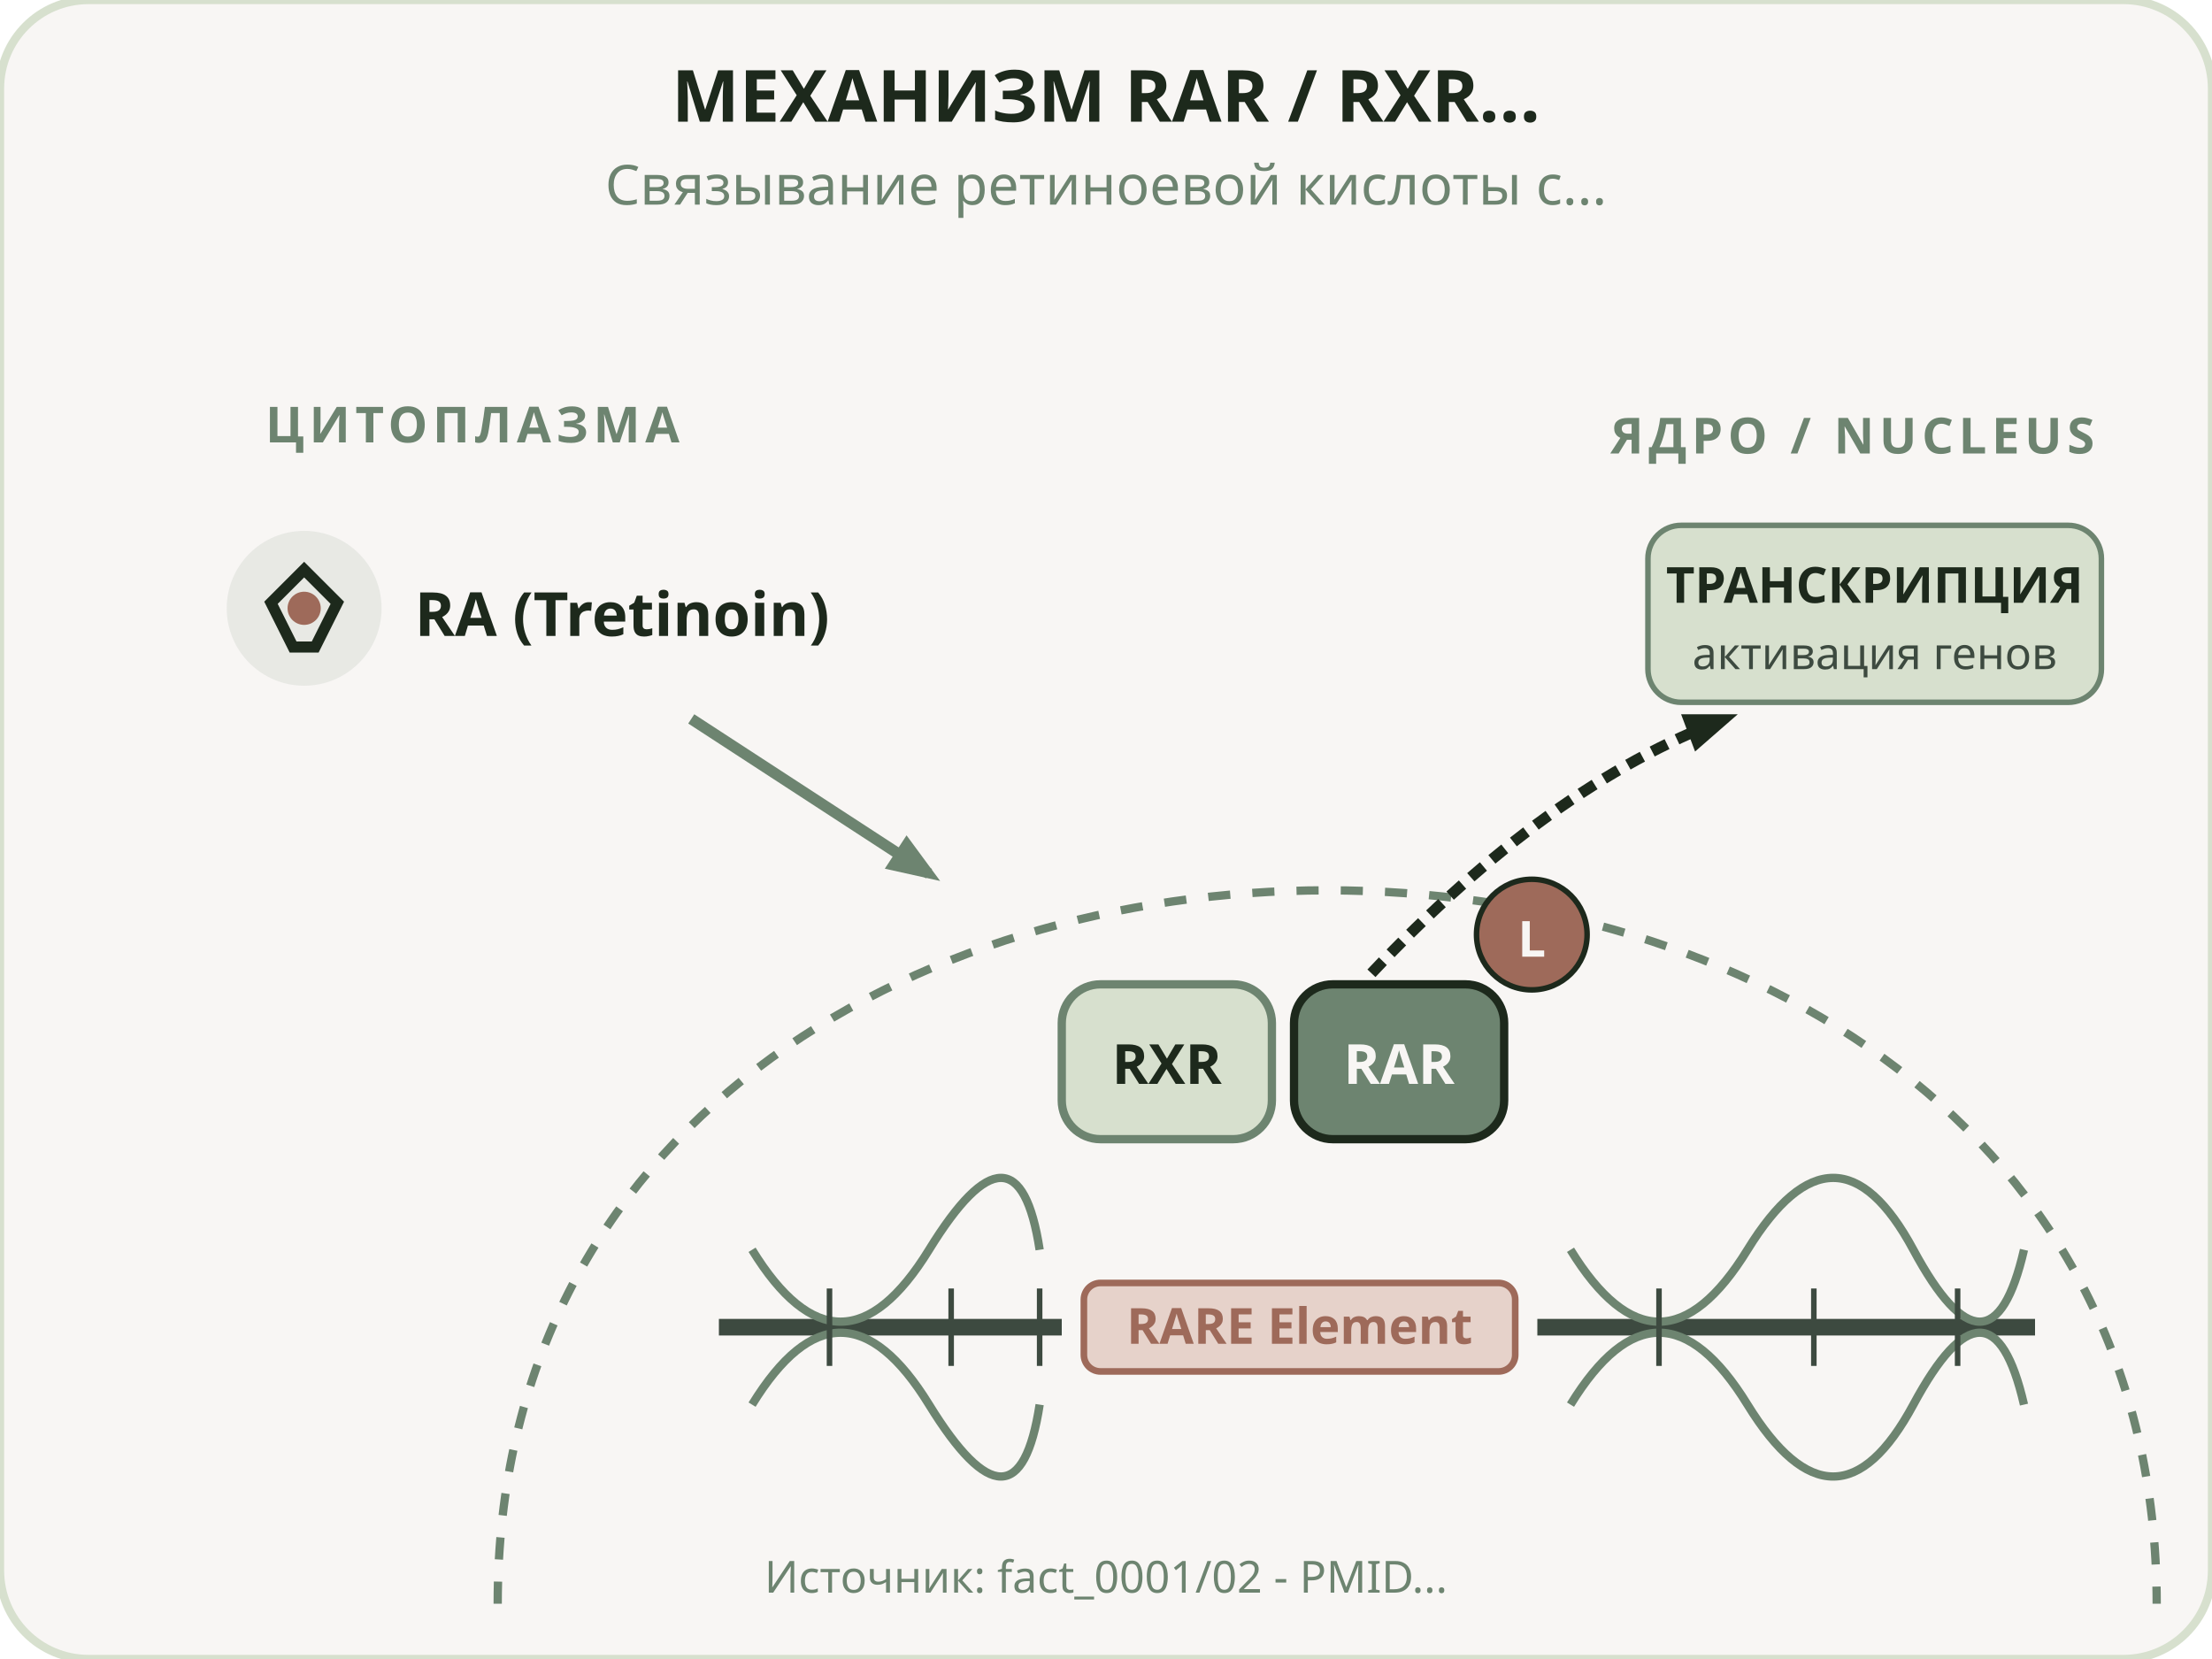
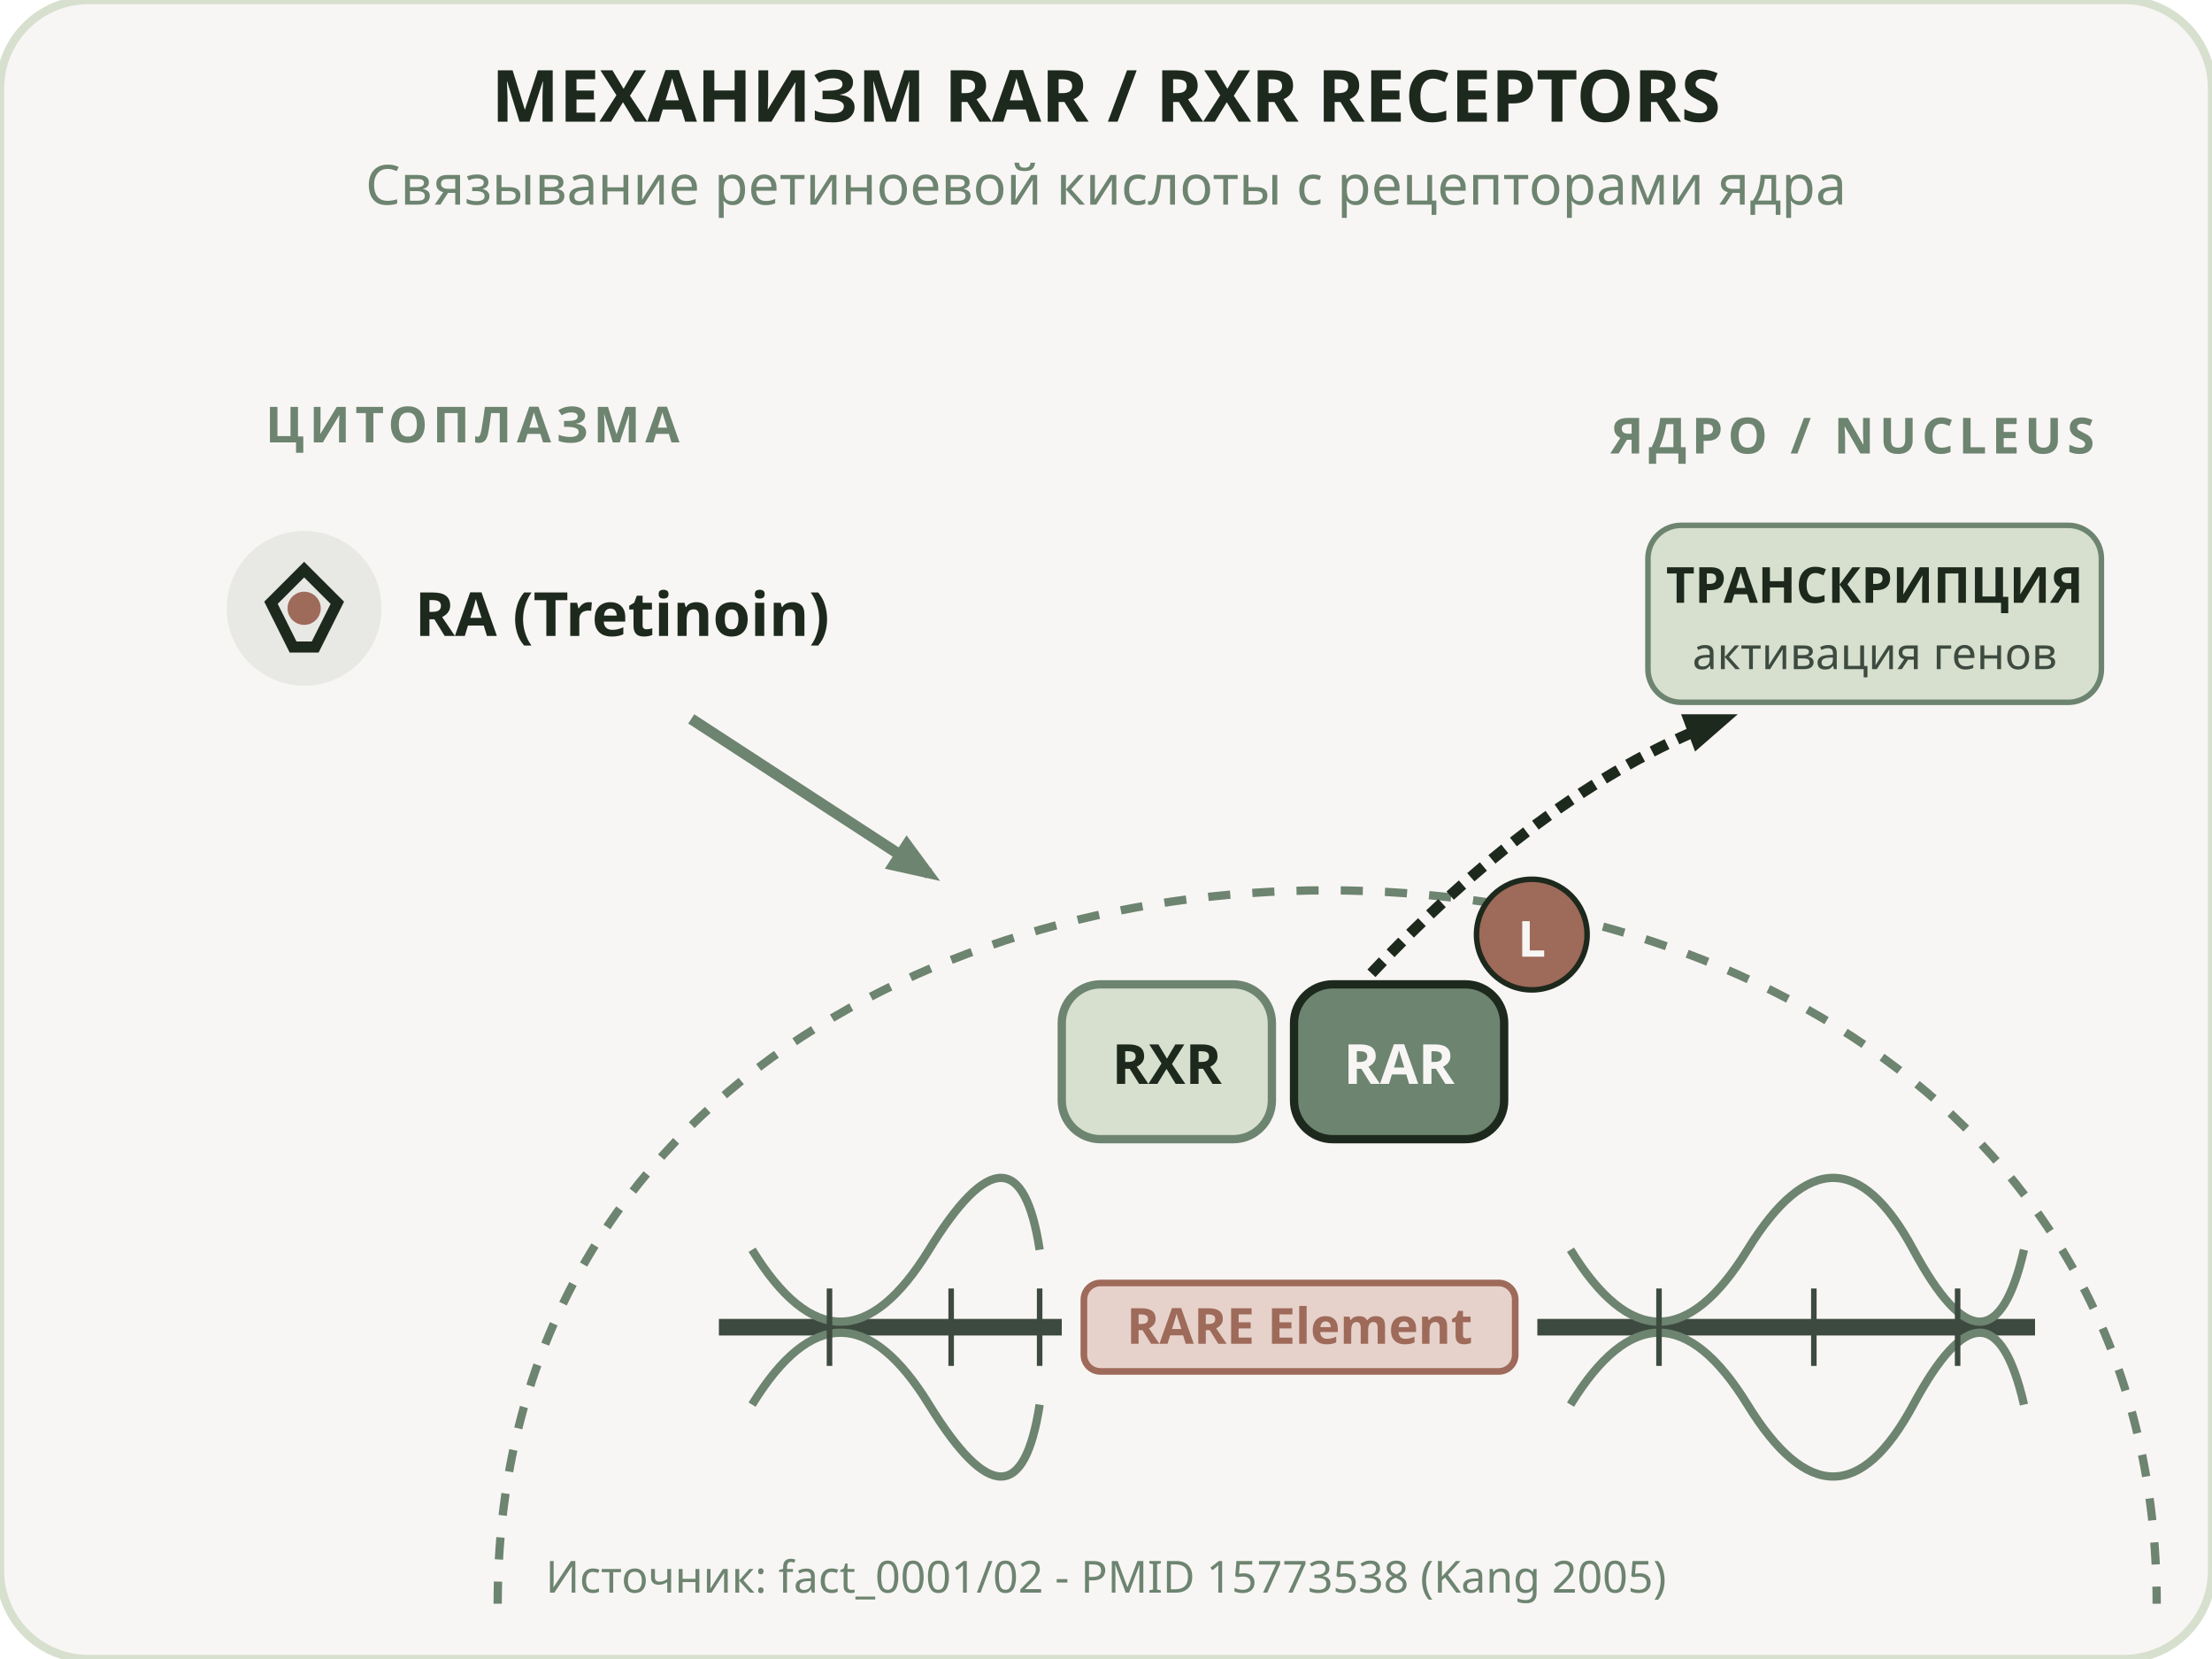
<svg xmlns="http://www.w3.org/2000/svg" viewBox="0 0 400 300" width="100%" height="100%">
  <rect width="400" height="300" rx="16" fill="#F8F6F4" stroke="#D7E0CE" stroke-width="1.5" />
  <defs>
    <marker id="arrow-g" viewBox="0 0 10 10" refX="6" refY="5" markerWidth="6" markerHeight="6" orient="auto-start-reverse">
      <path d="M 0 2 L 8 5 L 0 8 z" fill="#6D8470" />
    </marker>
    <marker id="arrow-d" viewBox="0 0 10 10" refX="6" refY="5" markerWidth="6" markerHeight="6" orient="auto-start-reverse">
      <path d="M 0 2 L 8 5 L 0 8 z" fill="#1D291C" />
    </marker>
  </defs>
-   <text x="200.0" y="22" font-family="Arimo, sans-serif" font-size="13" font-weight="bold" fill="#1D291C" text-anchor="middle">МЕХАНИЗМ RAR / RXR...</text>
-   <text x="200.0" y="37" font-family="Arimo, sans-serif" font-size="10" fill="#6D8470" text-anchor="middle">Связывание ретиноевой кислоты с...</text>
+   <text x="200.0" y="22" font-family="Arimo, sans-serif" font-size="13" font-weight="bold" fill="#1D291C" text-anchor="middle">МЕХАНИЗМ RAR / RXR RECEPTORS</text>
+   <text x="200.0" y="37" font-family="Arimo, sans-serif" font-size="10" fill="#6D8470" text-anchor="middle">Связывание ретиноевой кислоты с рецепторами ядра</text>
  <path d="M 90 290 C 90 118, 390 118, 390 290" fill="none" stroke="#6D8470" stroke-width="1.5" stroke-dasharray="4,4" />
  <text x="335" y="82" font-family="Arimo, sans-serif" font-size="9" font-weight="bold" fill="#6D8470" letter-spacing="0.1em" text-anchor="middle">ЯДРО / NUCLEUS</text>
  <text x="48" y="80" font-family="Arimo, sans-serif" font-size="9" font-weight="bold" fill="#6D8470" letter-spacing="0.1em">ЦИТОПЛАЗМА</text>
  <circle cx="55" cy="110" r="14" fill="#6D8470" opacity="0.12" />
  <polygon points="49,109 55,103 61,109 57,117 53,117" fill="none" stroke="#1D291C" stroke-width="2" />
  <circle cx="55" cy="110" r="3" fill="#9E6A5A" />
  <text x="75" y="115" font-family="Arimo, sans-serif" font-size="11" font-weight="bold" fill="#1D291C">RA (Tretinoin)</text>
  <path d="M 125 130 L 168 158" fill="none" stroke="#6D8470" stroke-width="2" marker-end="url(#arrow-g)" />
  <g transform="translate(130, 240)">
    <line x1="0" y1="0" x2="62" y2="0" stroke="#3D4A40" stroke-width="3" />
    <path d="M 6 -14 Q 22 12 38 -14 T 58 -14" fill="none" stroke="#6D8470" stroke-width="1.5" />
    <path d="M 6 14  Q 22 -12 38 14  T 58 14" fill="none" stroke="#6D8470" stroke-width="1.5" />
    <line x1="20" y1="-7" x2="20" y2="7" stroke="#3D4A40" stroke-width="1" />
    <line x1="42" y1="-7" x2="42" y2="7" stroke="#3D4A40" stroke-width="1" />
    <line x1="58" y1="-7" x2="58" y2="7" stroke="#3D4A40" stroke-width="1" />
  </g>
  <rect x="196" y="232" width="78" height="16" rx="3" fill="#E6D2CA" stroke="#9E6A5A" stroke-width="1.2" />
  <text x="235" y="243" font-family="Arimo, sans-serif" font-size="9" font-weight="bold" fill="#9E6A5A" text-anchor="middle">RARE Element</text>
  <g transform="translate(278, 240)">
    <line x1="0" y1="0" x2="90" y2="0" stroke="#3D4A40" stroke-width="3" />
    <path d="M 6 -14 Q 22 12 38 -14 T 68 -14 T 88 -14" fill="none" stroke="#6D8470" stroke-width="1.5" />
    <path d="M 6 14  Q 22 -12 38 14  T 68 14  T 88 14" fill="none" stroke="#6D8470" stroke-width="1.5" />
    <line x1="22" y1="-7" x2="22" y2="7" stroke="#3D4A40" stroke-width="1" />
    <line x1="50" y1="-7" x2="50" y2="7" stroke="#3D4A40" stroke-width="1" />
    <line x1="76" y1="-7" x2="76" y2="7" stroke="#3D4A40" stroke-width="1" />
  </g>
  <g transform="translate(192, 178)">
    <rect x="0" y="0" width="38" height="28" rx="7" fill="#D7E0CE" stroke="#6D8470" stroke-width="1.5" />
    <text x="19" y="18" font-family="Arimo, sans-serif" font-size="10" font-weight="bold" fill="#1D291C" text-anchor="middle">RXR</text>
  </g>
  <g transform="translate(234, 178)">
    <rect x="0" y="0" width="38" height="28" rx="7" fill="#6D8470" stroke="#1D291C" stroke-width="1.5" />
    <text x="19" y="18" font-family="Arimo, sans-serif" font-size="10" font-weight="bold" fill="#F8F6F4" text-anchor="middle">RAR</text>
  </g>
  <g transform="translate(277, 169)">
    <circle cx="0" cy="0" r="10" fill="#9E6A5A" stroke="#1D291C" stroke-width="1" />
    <text x="0" y="4" font-family="Arimo, sans-serif" font-size="9" font-weight="bold" fill="#F8F6F4" text-anchor="middle">L</text>
  </g>
  <path d="M 248 176 Q 280 142 312 130" fill="none" stroke="#1D291C" stroke-width="2" stroke-dasharray="3,2" marker-end="url(#arrow-d)" />
  <g transform="translate(298, 95)">
    <rect x="0" y="0" width="82" height="32" rx="6" fill="#D7E0CE" stroke="#6D8470" stroke-width="1" />
    <text x="41" y="14" font-family="Arimo, sans-serif" font-size="9" font-weight="bold" fill="#1D291C" text-anchor="middle">ТРАНСКРИПЦИЯ</text>
    <text x="41" y="26" font-family="Arimo, sans-serif" font-size="8" fill="#3D4A40" text-anchor="middle">активация генов</text>
  </g>
-   <text x="200.0" y="288" font-family="Arimo, sans-serif" font-size="8" fill="#6D8470" text-anchor="middle">Источник: fact_0001/02 - PMID...</text>
+   <text x="200.0" y="288" font-family="Arimo, sans-serif" font-size="8" fill="#6D8470" text-anchor="middle">Источник: fact_0001/02 - PMID 15773538 (Kang 2005)</text>
</svg>
